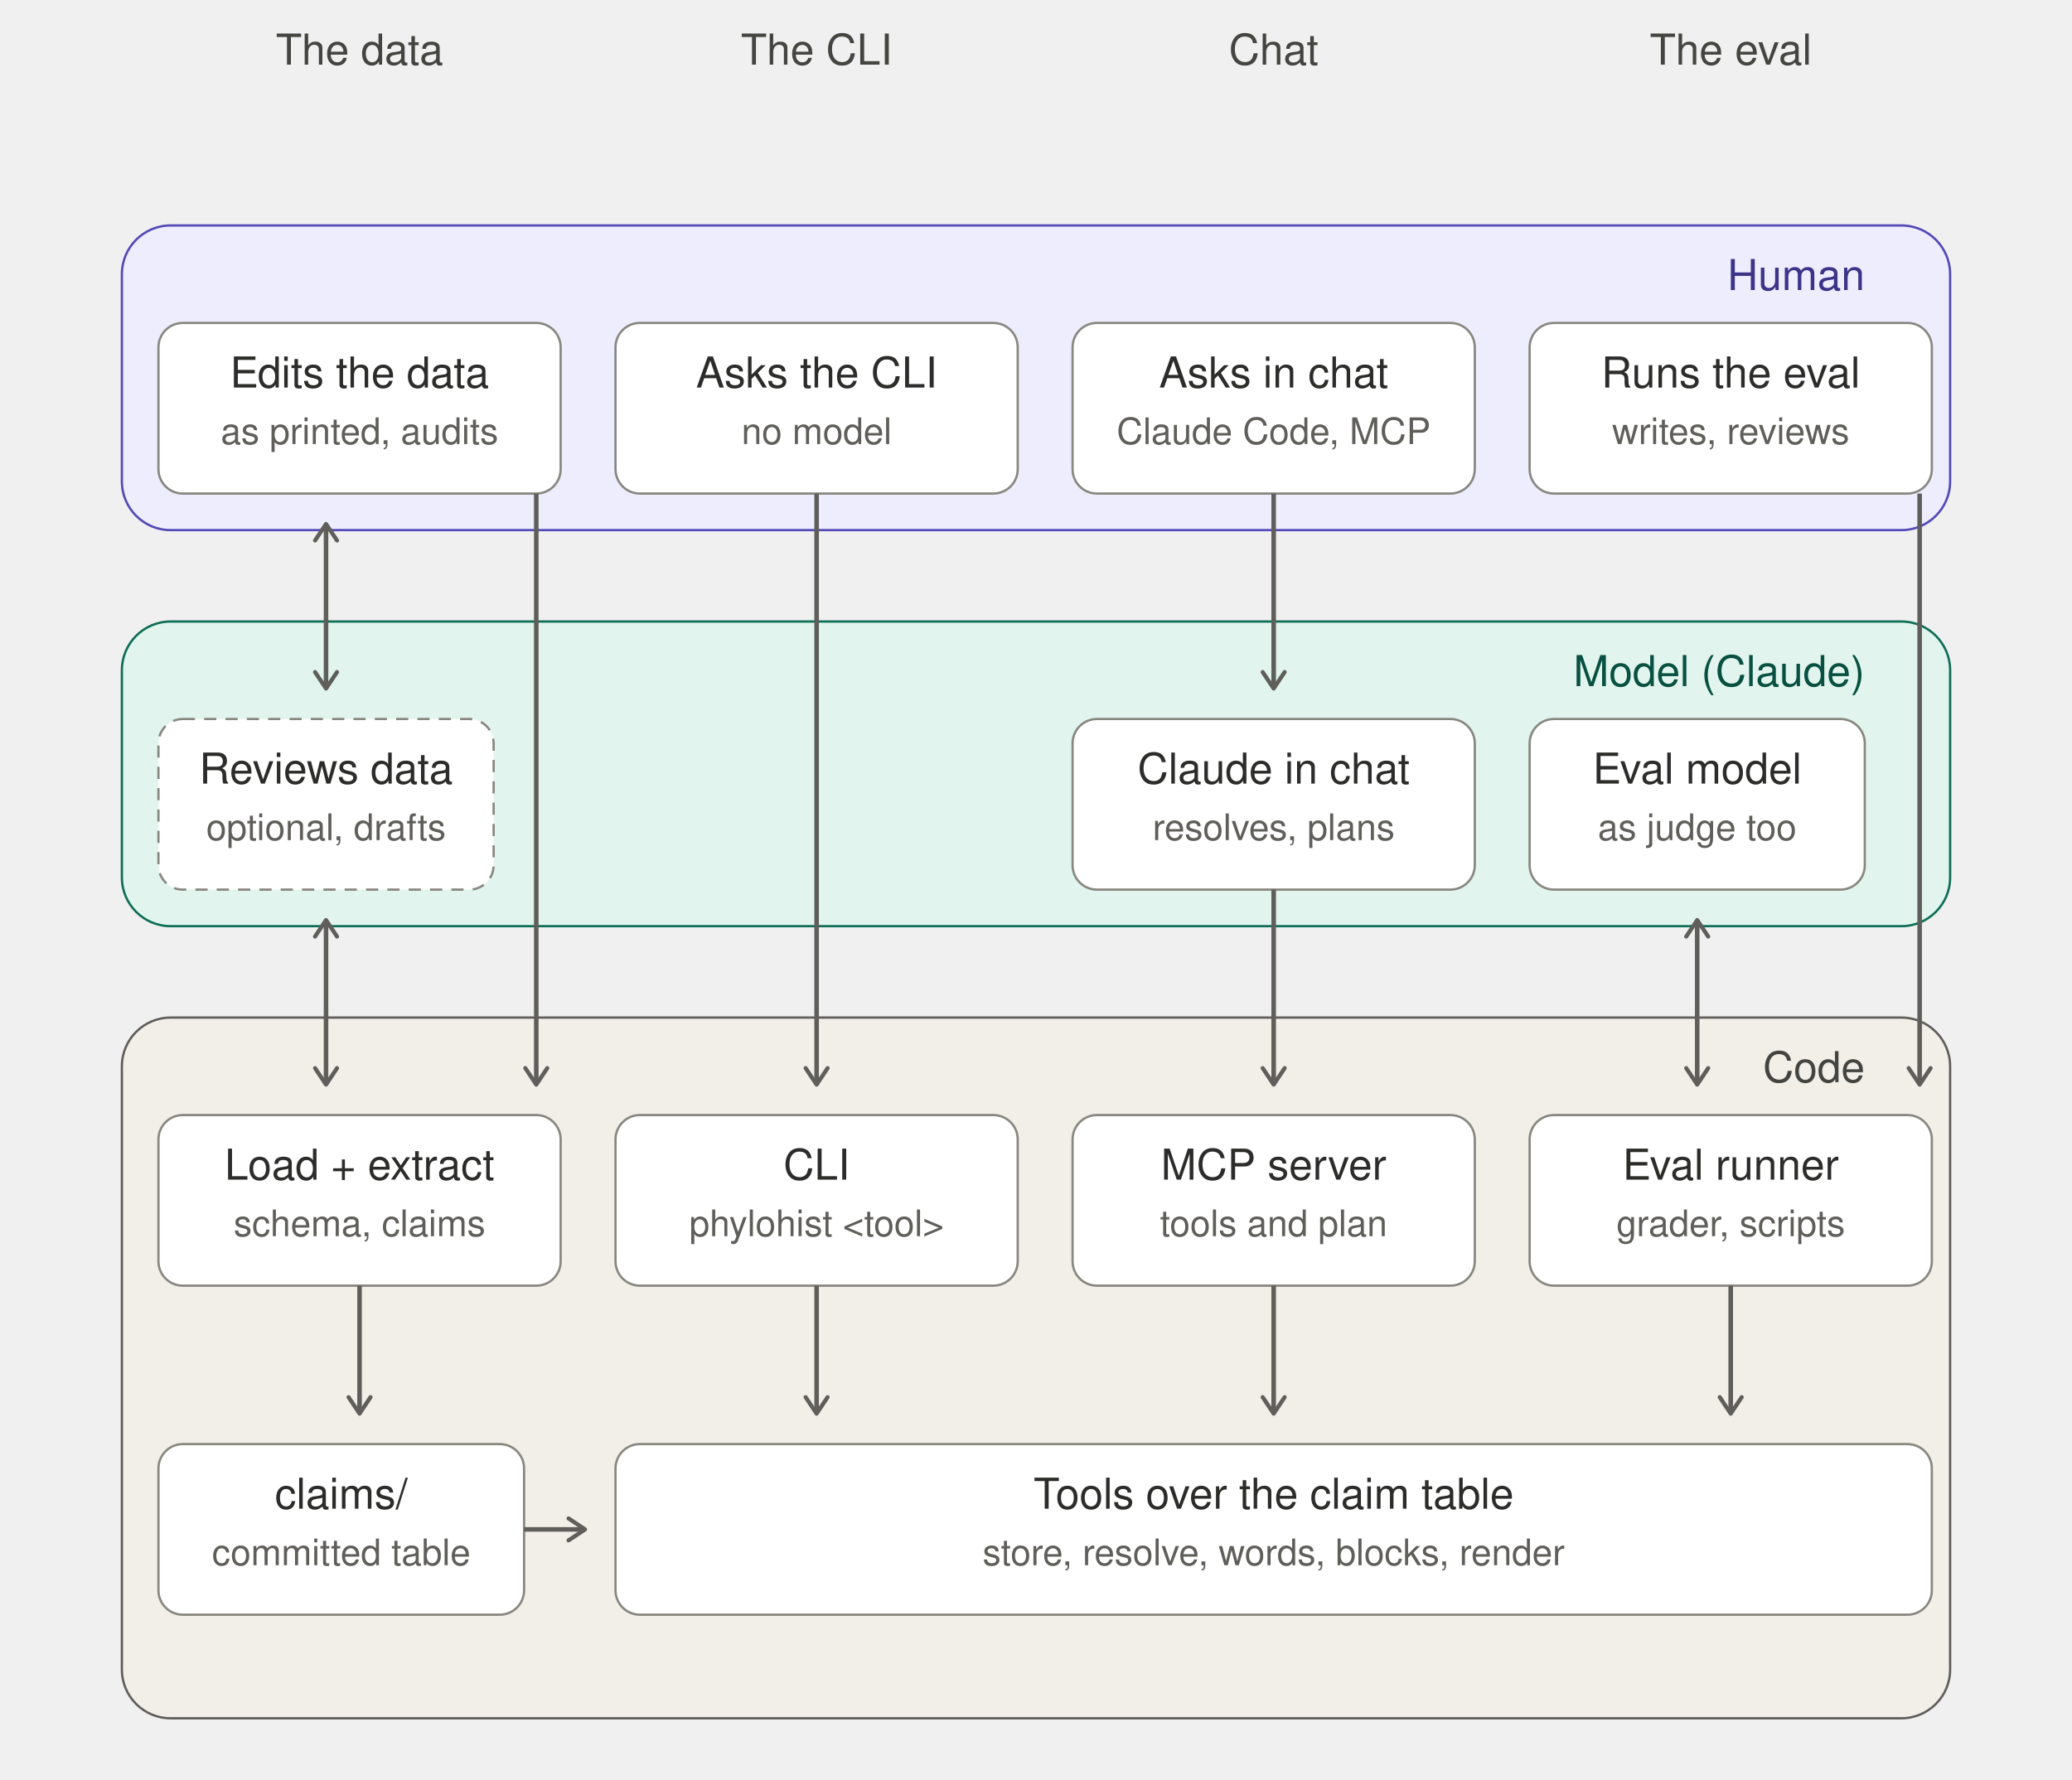
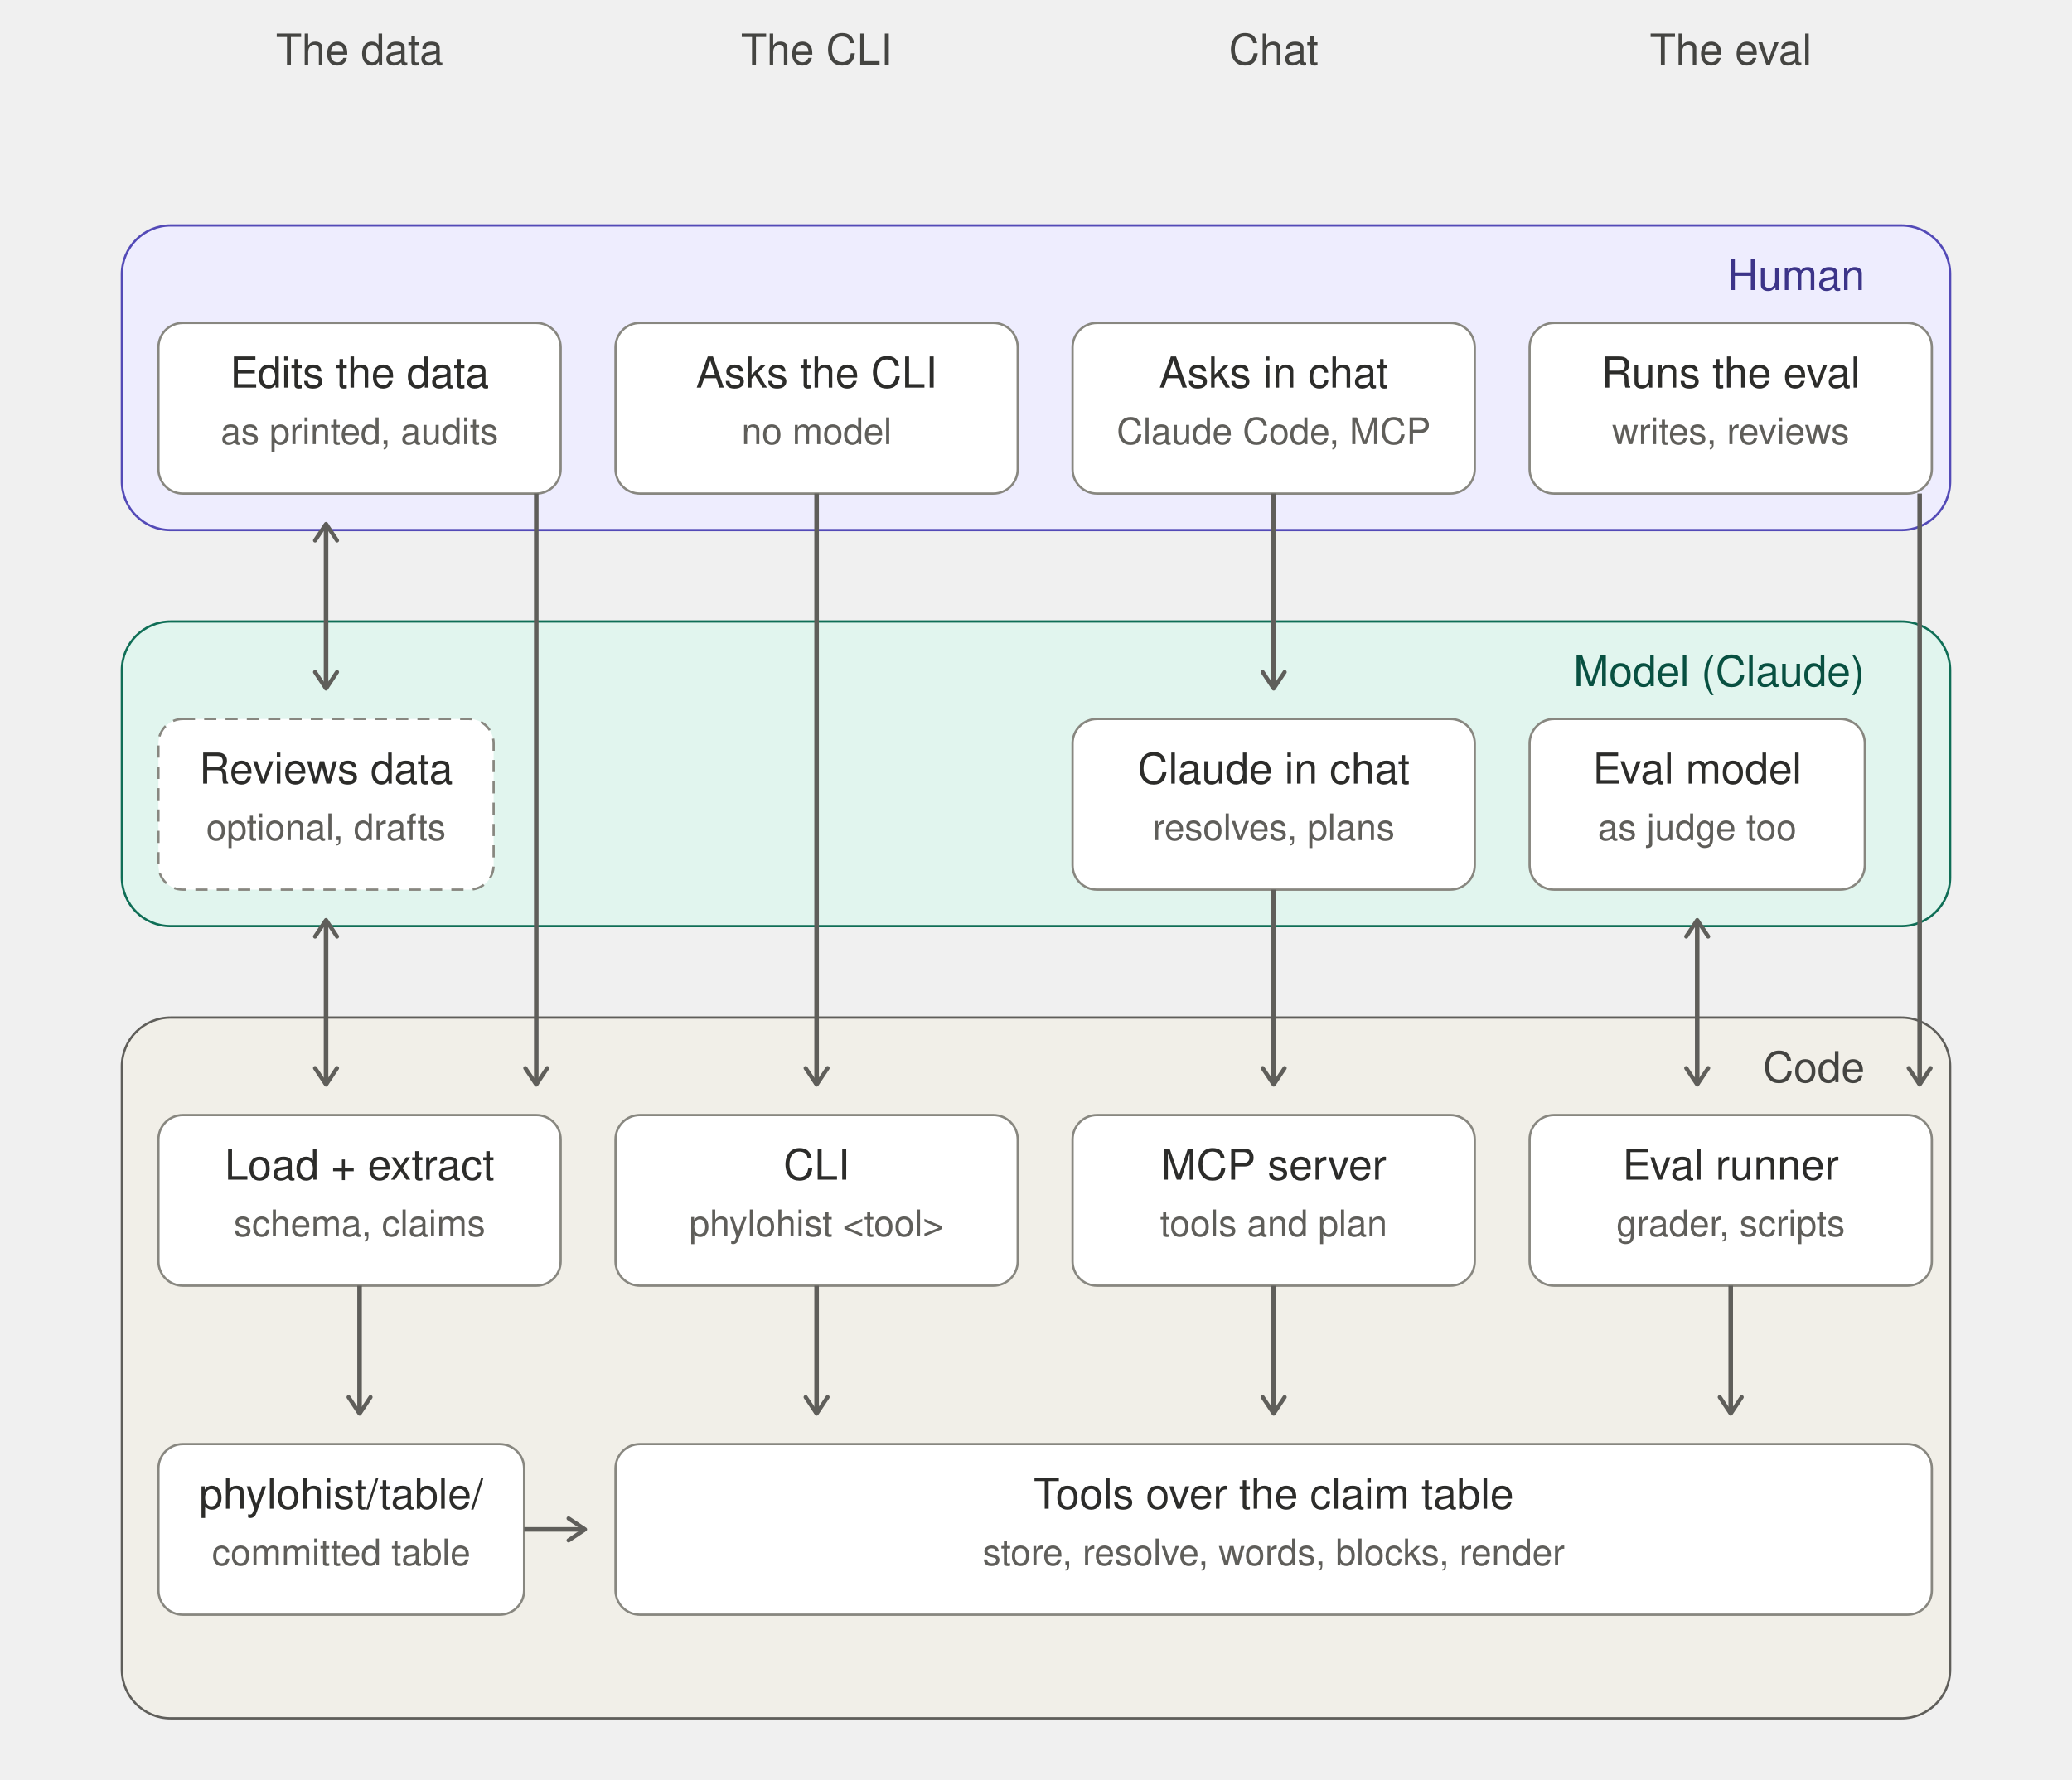
<svg xmlns="http://www.w3.org/2000/svg" width="680" height="584" viewBox="0 0 680 584" role="img" aria-labelledby="t d">
  <defs>
    <marker id="arrow" viewBox="0 0 10 10" refX="8" refY="5" markerWidth="6" markerHeight="6" orient="auto-start-reverse">
      <path d="M2 1L8 5L2 9" fill="none" stroke="#5F5E5A" stroke-width="1.5" stroke-linecap="round" stroke-linejoin="round" />
    </marker>
  </defs>
  <style>
text{font-family:-apple-system,'Segoe UI',Helvetica,Arial,sans-serif;text-anchor:middle;dominant-baseline:central}
.th{font-size:14px;font-weight:500;fill:#2C2C2A}
.ts{font-size:12px;fill:#5F5E5A}
.tl{font-size:14px;font-weight:500;text-anchor:end}
.tc{font-size:14px;font-weight:500;fill:#444441}
</style>
  <text x="118" y="18" class="tc">The data</text>
  <text x="268" y="18" class="tc">The CLI</text>
  <text x="418" y="18" class="tc">Chat</text>
  <text x="568" y="18" class="tc">The eval</text>
  <rect x="40" y="74" width="600" height="100" rx="16" fill="#EEEDFE" stroke="#534AB7" stroke-width="0.75" />
  <text x="612" y="92" class="tl" fill="#3C3489">Human</text>
  <rect x="40" y="204" width="600" height="100" rx="16" fill="#E1F5EE" stroke="#0F6E56" stroke-width="0.75" />
  <text x="612" y="222" class="tl" fill="#085041">Model (Claude)</text>
  <rect x="40" y="334" width="600" height="230" rx="16" fill="#F1EFE8" stroke="#5F5E5A" stroke-width="0.75" />
  <text x="612" y="352" class="tl" fill="#444441">Code</text>
  <rect x="52" y="106" width="132" height="56" rx="8" fill="#FFFFFF" stroke="#888780" stroke-width="0.75" />
  <text x="118.0" y="124" class="th">Edits the data</text>
  <text x="118.0" y="143" class="ts">as printed, audits</text>
  <rect x="202" y="106" width="132" height="56" rx="8" fill="#FFFFFF" stroke="#888780" stroke-width="0.75" />
  <text x="268.0" y="124" class="th">Asks the CLI</text>
  <text x="268.0" y="143" class="ts">no model</text>
  <rect x="352" y="106" width="132" height="56" rx="8" fill="#FFFFFF" stroke="#888780" stroke-width="0.75" />
  <text x="418.0" y="124" class="th">Asks in chat</text>
  <text x="418.0" y="143" class="ts">Claude Code, MCP</text>
  <rect x="502" y="106" width="132" height="56" rx="8" fill="#FFFFFF" stroke="#888780" stroke-width="0.75" />
  <text x="568.0" y="124" class="th">Runs the eval</text>
  <text x="568.0" y="143" class="ts">writes, reviews</text>
  <rect x="52" y="236" width="110" height="56" rx="8" fill="#FFFFFF" stroke="#888780" stroke-width="0.75" stroke-dasharray="4 3" />
  <text x="107.0" y="254" class="th">Reviews data</text>
  <text x="107.0" y="273" class="ts">optional, drafts</text>
  <rect x="352" y="236" width="132" height="56" rx="8" fill="#FFFFFF" stroke="#888780" stroke-width="0.75" />
  <text x="418.0" y="254" class="th">Claude in chat</text>
  <text x="418.0" y="273" class="ts">resolves, plans</text>
  <rect x="502" y="236" width="110" height="56" rx="8" fill="#FFFFFF" stroke="#888780" stroke-width="0.75" />
  <text x="557.0" y="254" class="th">Eval model</text>
  <text x="557.0" y="273" class="ts">as judge too</text>
  <rect x="52" y="366" width="132" height="56" rx="8" fill="#FFFFFF" stroke="#888780" stroke-width="0.75" />
  <text x="118.0" y="384" class="th">Load + extract</text>
  <text x="118.0" y="403" class="ts">schema, claims</text>
  <rect x="202" y="366" width="132" height="56" rx="8" fill="#FFFFFF" stroke="#888780" stroke-width="0.75" />
  <text x="268.0" y="384" class="th">CLI</text>
  <text x="268.0" y="403" class="ts">phylohist &lt;tool&gt;</text>
  <rect x="352" y="366" width="132" height="56" rx="8" fill="#FFFFFF" stroke="#888780" stroke-width="0.75" />
  <text x="418.0" y="384" class="th">MCP server</text>
  <text x="418.0" y="403" class="ts">tools and plan</text>
  <rect x="502" y="366" width="132" height="56" rx="8" fill="#FFFFFF" stroke="#888780" stroke-width="0.75" />
  <text x="568.0" y="384" class="th">Eval runner</text>
  <text x="568.0" y="403" class="ts">grader, scripts</text>
  <rect x="52" y="474" width="120" height="56" rx="8" fill="#FFFFFF" stroke="#888780" stroke-width="0.75" />
-   <text x="112.0" y="492" class="th">claims/</text>
+   <text x="112.0" y="492" class="th">phylohist/table/</text>
  <text x="112.0" y="511" class="ts">committed table</text>
  <rect x="202" y="474" width="432" height="56" rx="8" fill="#FFFFFF" stroke="#888780" stroke-width="0.75" />
  <text x="418.0" y="492" class="th">Tools over the claim table</text>
  <text x="418.0" y="511" class="ts">store, resolve, words, blocks, render</text>
  <line x1="107" y1="172" x2="107" y2="226" stroke="#5F5E5A" stroke-width="1.5" marker-start="url(#arrow)" marker-end="url(#arrow)" />
  <line x1="107" y1="302" x2="107" y2="356" stroke="#5F5E5A" stroke-width="1.5" marker-start="url(#arrow)" marker-end="url(#arrow)" />
  <line x1="176" y1="162" x2="176" y2="356" stroke="#5F5E5A" stroke-width="1.5" marker-end="url(#arrow)" />
  <line x1="268" y1="162" x2="268" y2="356" stroke="#5F5E5A" stroke-width="1.5" marker-end="url(#arrow)" />
  <line x1="418" y1="162" x2="418" y2="226" stroke="#5F5E5A" stroke-width="1.5" marker-end="url(#arrow)" />
  <line x1="418" y1="292" x2="418" y2="356" stroke="#5F5E5A" stroke-width="1.5" marker-end="url(#arrow)" />
  <line x1="630" y1="162" x2="630" y2="356" stroke="#5F5E5A" stroke-width="1.5" marker-end="url(#arrow)" />
  <line x1="557" y1="302" x2="557" y2="356" stroke="#5F5E5A" stroke-width="1.5" marker-start="url(#arrow)" marker-end="url(#arrow)" />
  <line x1="118" y1="422" x2="118" y2="464" stroke="#5F5E5A" stroke-width="1.5" marker-end="url(#arrow)" />
  <line x1="268" y1="422" x2="268" y2="464" stroke="#5F5E5A" stroke-width="1.5" marker-end="url(#arrow)" />
  <line x1="418" y1="422" x2="418" y2="464" stroke="#5F5E5A" stroke-width="1.5" marker-end="url(#arrow)" />
  <line x1="568" y1="422" x2="568" y2="464" stroke="#5F5E5A" stroke-width="1.5" marker-end="url(#arrow)" />
  <line x1="172" y1="502" x2="192" y2="502" stroke="#5F5E5A" stroke-width="1.5" marker-end="url(#arrow)" />
</svg>
